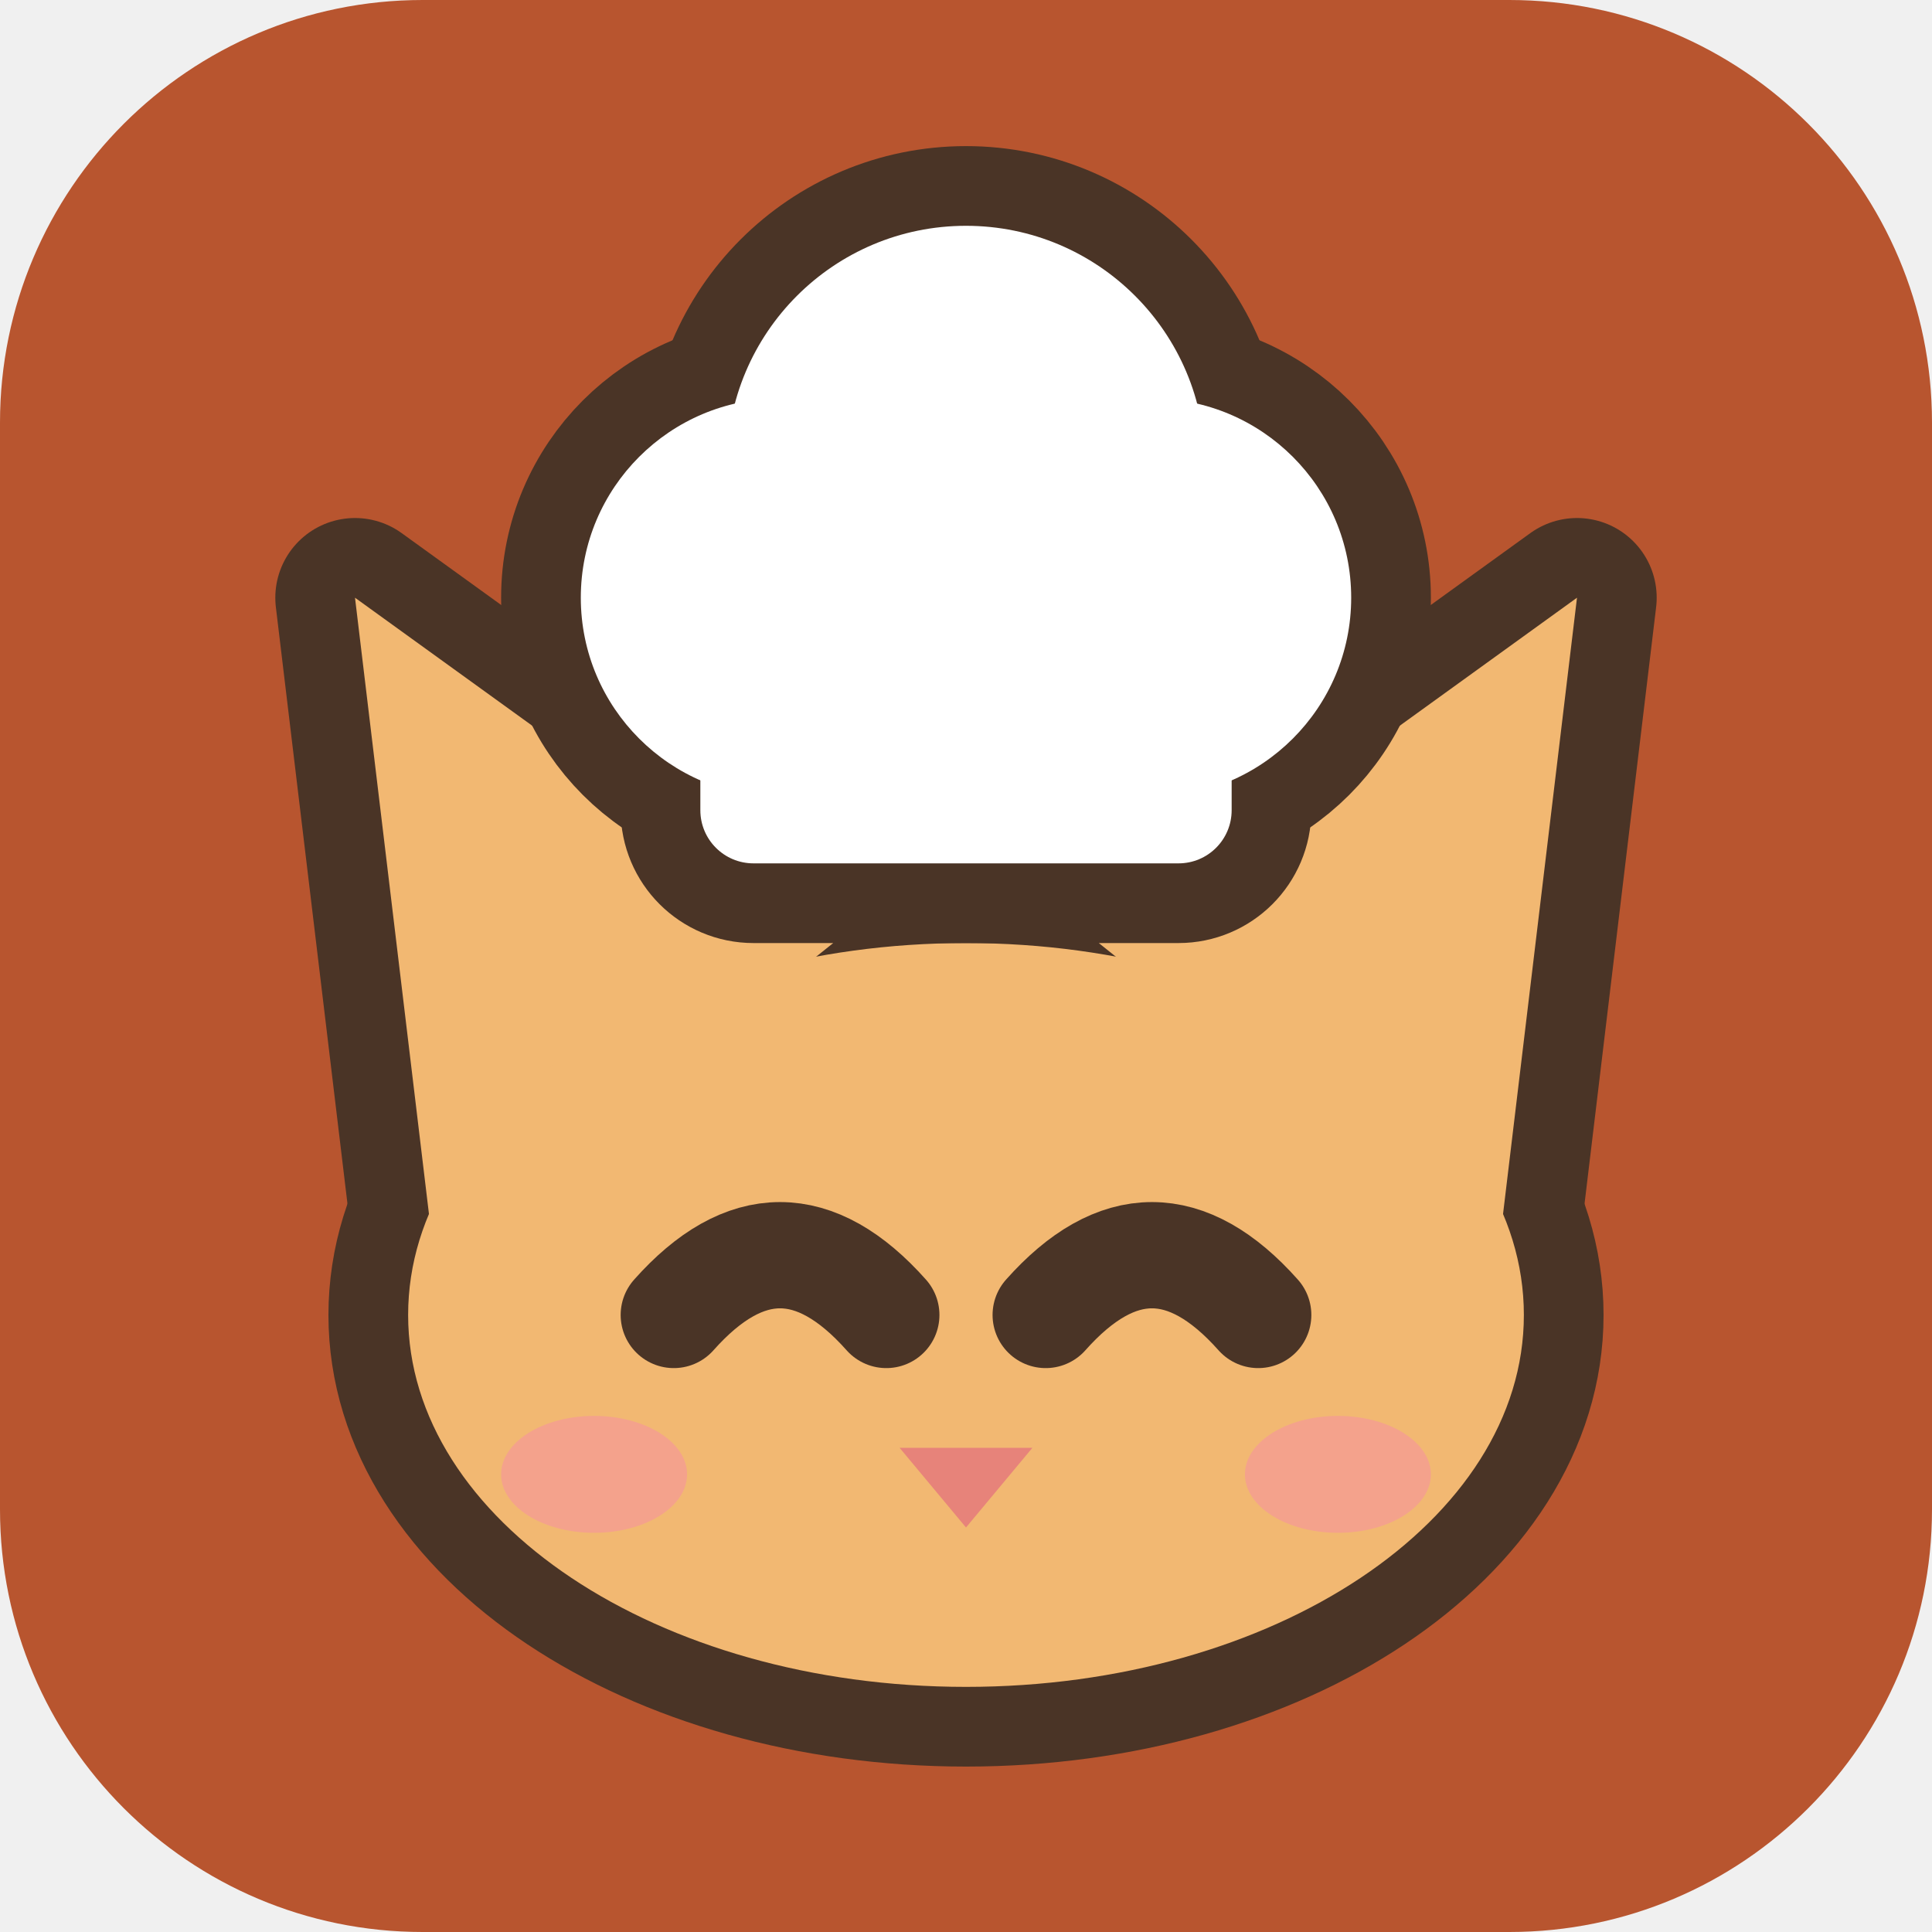
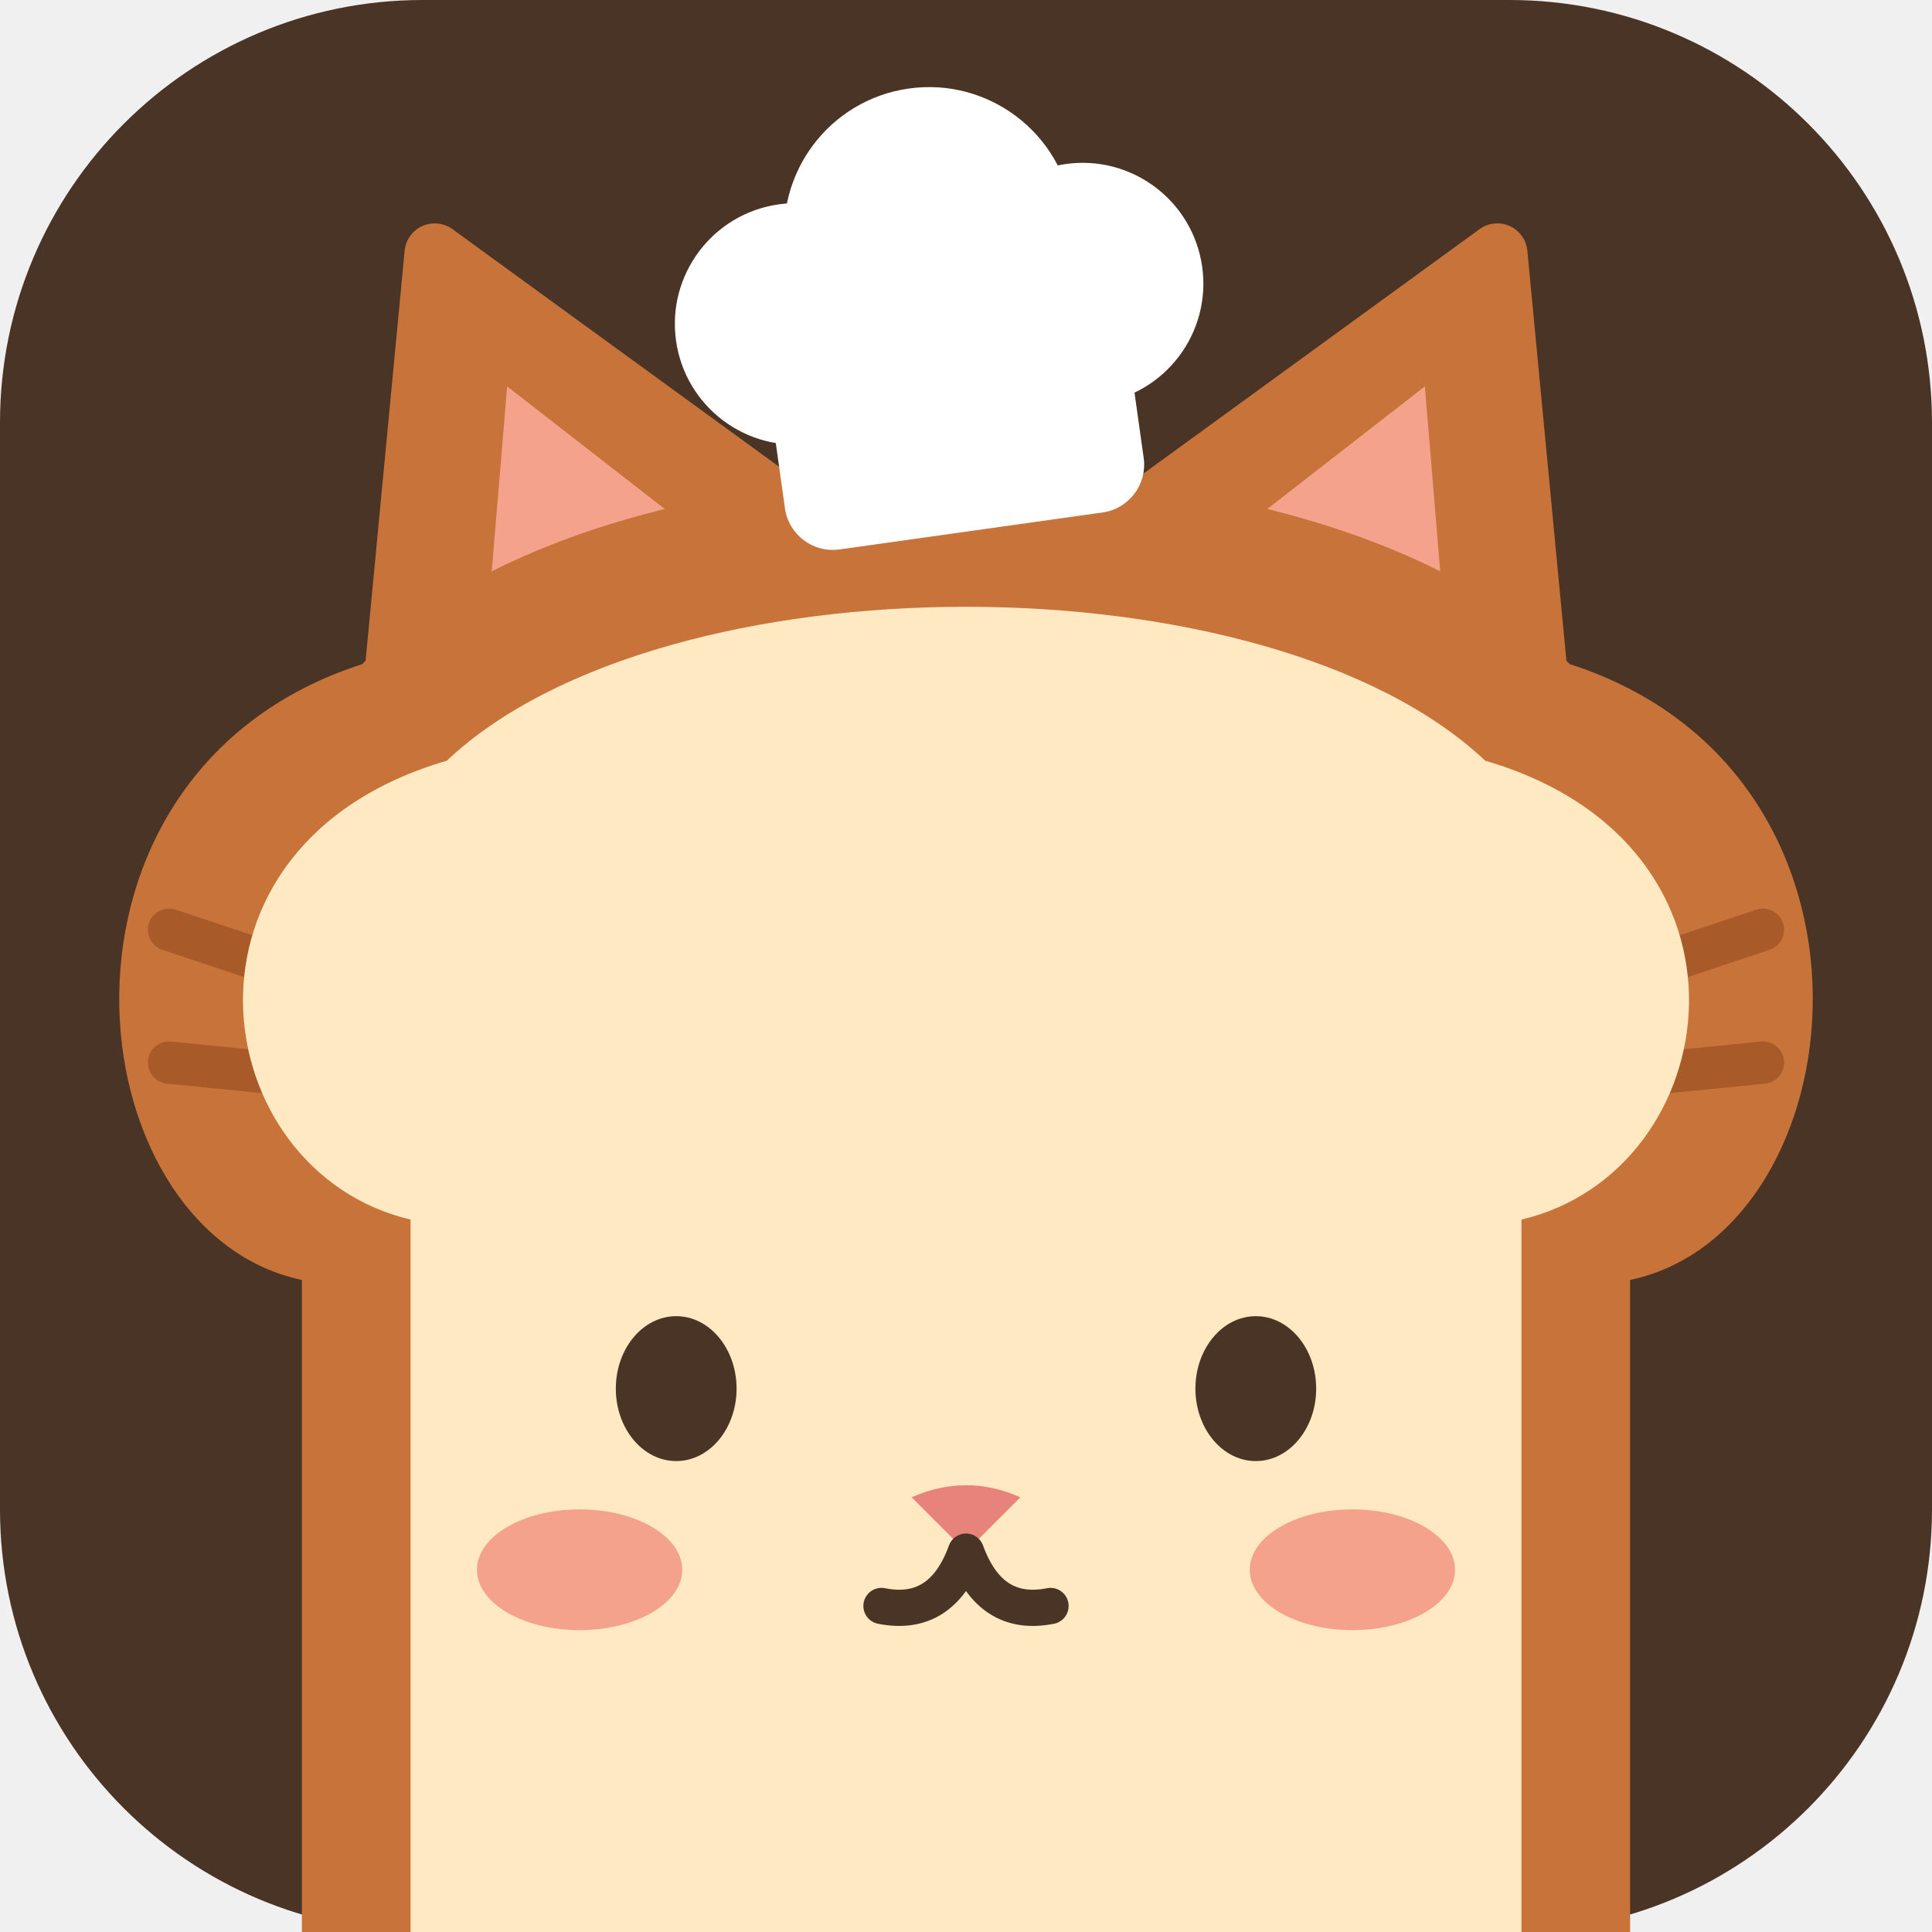
<svg xmlns="http://www.w3.org/2000/svg" viewBox="0 0 64 64">
-   <rect width="64" height="64" rx="14" fill="#B8552F" />
-   <g transform="translate(32 33) scale(0.88) translate(-32 -32)" stroke-linejoin="round" stroke-linecap="round">
-     <g fill="#4A3426" stroke="#4A3426" stroke-width="6">
-       <path d="M12 42 L9 17 L27 30 Z" />
-       <path d="M52 42 L55 17 L37 30 Z" />
-       <ellipse cx="32" cy="44" rx="21" ry="14" />
+   <rect width="64" height="64" rx="14" fill="#4A3426" />
+   <g transform="translate(2 2) scale(0.2) translate(-50 -12)" stroke-linecap="round" stroke-linejoin="round">
+     <path d="M104 128 L112 44 L178 92 Z" fill="#C8733A" stroke="#C8733A" stroke-width="10" />
+     <path d="M120 114 L124 66 L160 94 Z" fill="#F4A28C" />
+     <path d="M296 128 L288 44 L222 92 Z" fill="#C8733A" stroke="#C8733A" stroke-width="10" />
+     <path d="M280 114 L276 66 L240 94 Z" fill="#F4A28C" />
+     <path d="M90 392 L90 214 C52 206 44 130 100 112 C140 70 260 70 300 112 C356 130 348 206 310 214 L310 392 Q310 404 298 404 L102 404 Q90 404 90 392 Z" fill="#C8733A" />
+     <path d="M68 156 L86 162 M68 178 L88 180 M332 156 L314 162 M332 178 L312 180" fill="none" stroke="#A85A28" stroke-width="7" />
+     <path d="M108 384 L108 204 C74 196 66 142 114 128 C150 94 250 94 286 128 C334 142 326 196 292 204 L292 384 Q292 390 286 390 L114 390 Q108 390 108 384 Z" fill="#FFE9C2" />
+     <g transform="rotate(-8 200 84)" fill="#FFFFFF">
+       <circle cx="176" cy="52" r="20" />
+       <circle cx="224" cy="52" r="20" />
+       <circle cx="200" cy="40" r="24" />
+       <rect x="170" y="54" width="60" height="36" rx="8" />
    </g>
-     <g fill="#F2B872">
-       <path d="M12 42 L9 17 L27 30 Z" />
-       <path d="M52 42 L55 17 L37 30 Z" />
-       <ellipse cx="32" cy="44" rx="21" ry="14" />
-     </g>
-     <ellipse cx="18" cy="50" rx="3.5" ry="2.2" fill="#F4A28C" />
-     <ellipse cx="46" cy="50" rx="3.5" ry="2.2" fill="#F4A28C" />
-     <path d="M21 44 Q25 39.5 29 44 M35 44 Q39 39.5 43 44" fill="none" stroke="#4A3426" stroke-width="4" />
-     <path d="M29.5 49 L34.5 49 L32 52 Z" fill="#E7837A" />
-     <g fill="#4A3426" stroke="#4A3426" stroke-width="6">
-       <circle cx="25" cy="17" r="7.5" />
-       <circle cx="39" cy="17" r="7.5" />
-       <circle cx="32" cy="12" r="9" />
-       <rect x="22" y="17" width="20" height="10" rx="2" />
-     </g>
-     <g fill="#FFFFFF">
-       <circle cx="25" cy="17" r="7.5" />
-       <circle cx="39" cy="17" r="7.5" />
-       <circle cx="32" cy="12" r="9" />
-       <rect x="22" y="17" width="20" height="10" rx="2" />
-     </g>
+     <ellipse cx="136" cy="262" rx="17" ry="10" fill="#F4A28C" />
+     <ellipse cx="264" cy="262" rx="17" ry="10" fill="#F4A28C" />
+     <ellipse cx="152" cy="232" rx="10" ry="12" fill="#4A3426" />
+     <ellipse cx="248" cy="232" rx="10" ry="12" fill="#4A3426" />
+     <path d="M191 250 Q200 246 209 250 L200 259 Z" fill="#E7837A" />
+     <path d="M200 259 Q196 270 186 268 M200 259 Q204 270 214 268" fill="none" stroke="#4A3426" stroke-width="6" />
  </g>
</svg>
